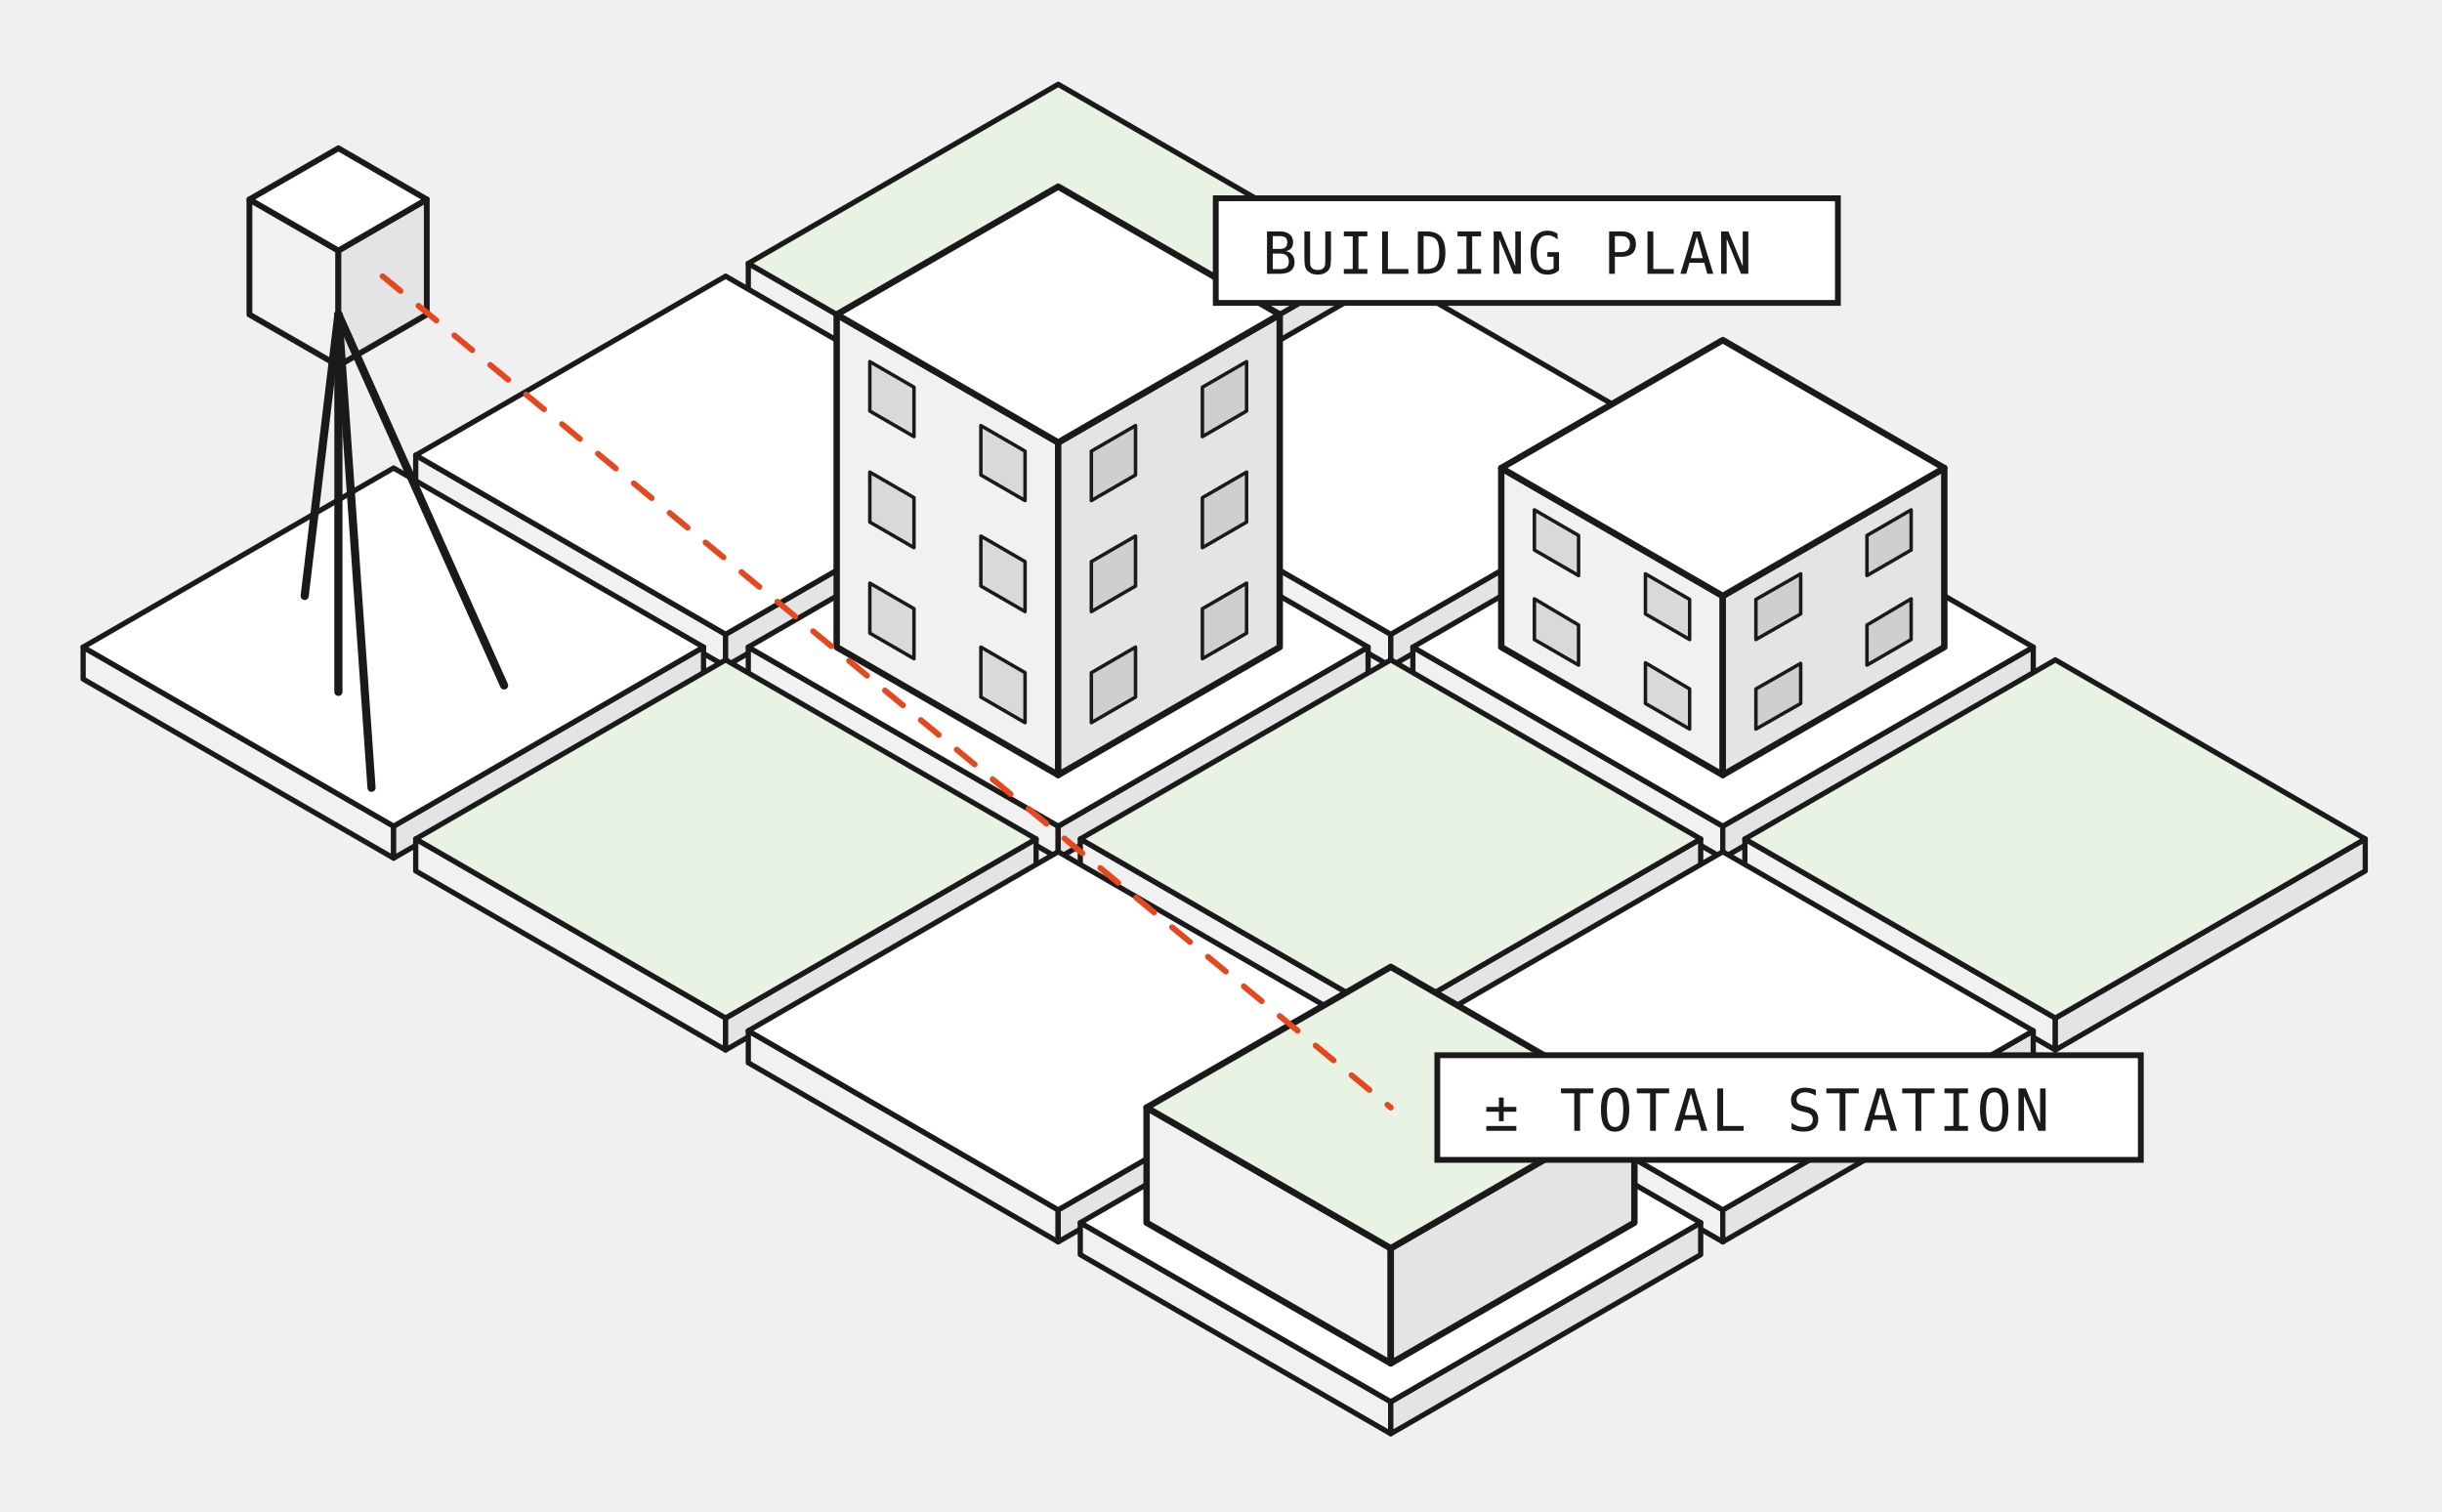
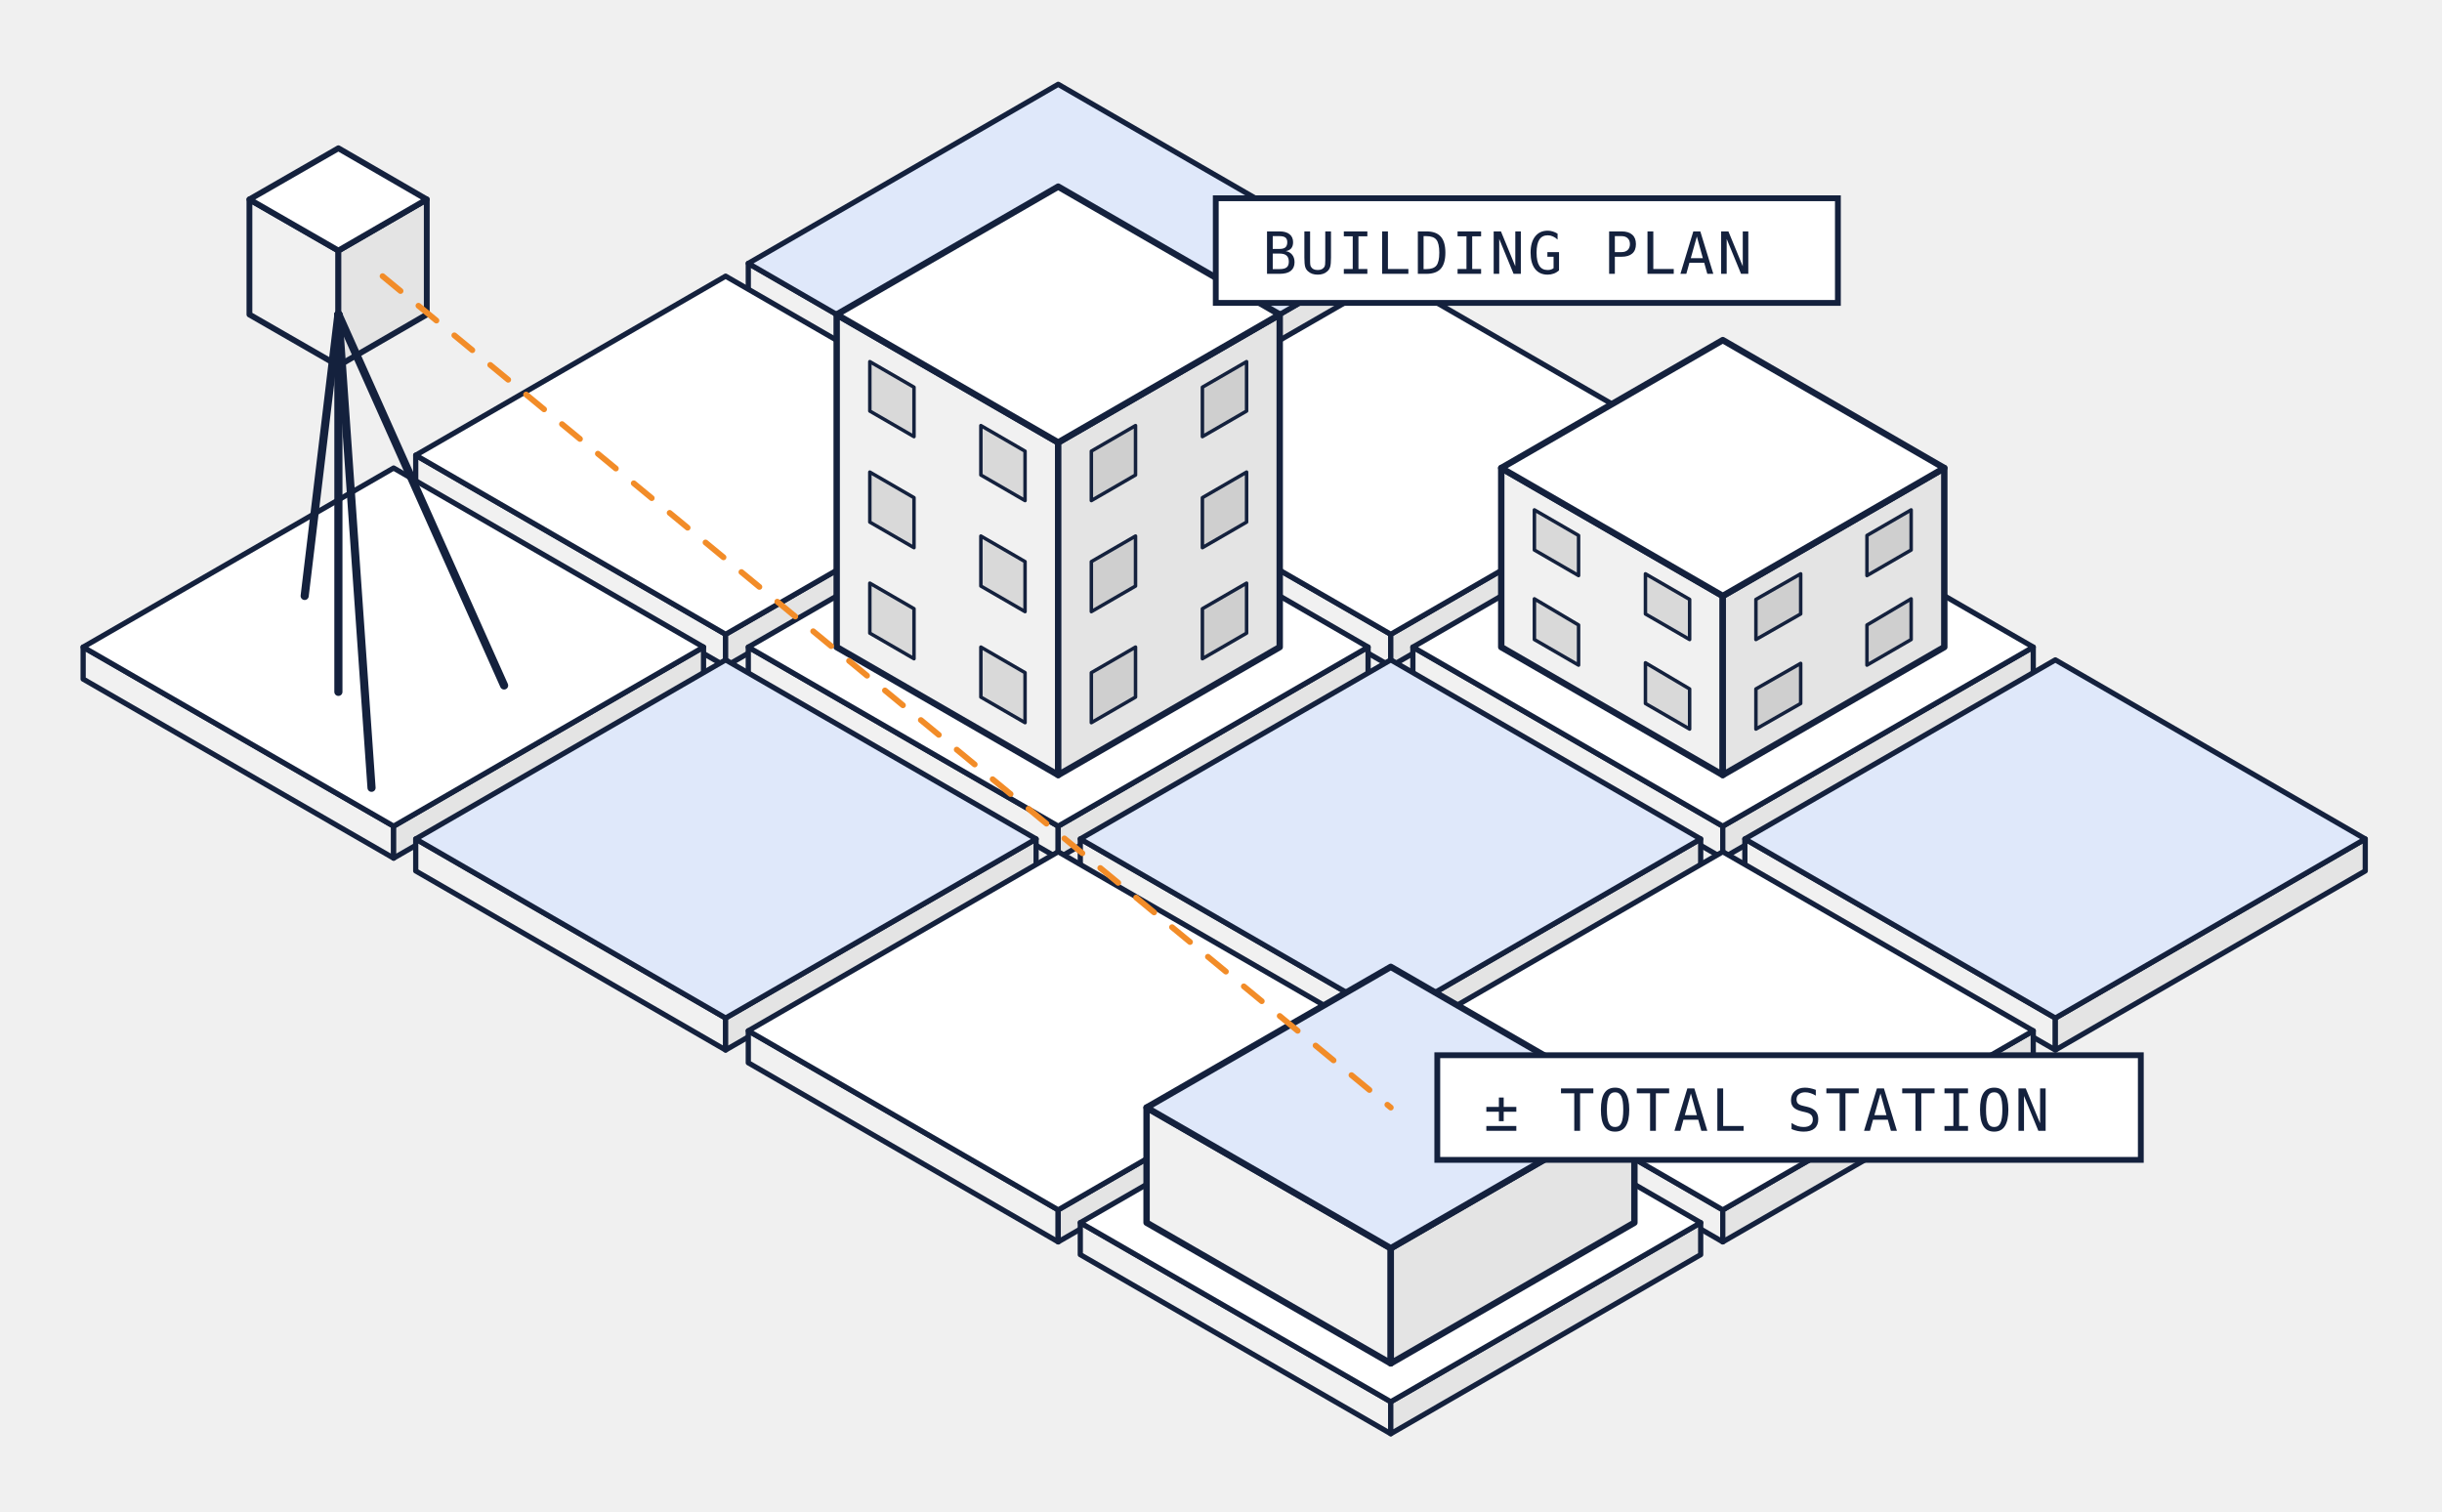
<svg xmlns="http://www.w3.org/2000/svg" viewBox="-182 -20 420 260">
-   <polygon points="-53.3,30.8 0.0,61.6 0.0,56.1 -53.3,25.3" fill="#f1f1f1" stroke="#1a1a1a" stroke-width="0.9" stroke-linejoin="round" />
-   <polygon points="53.3,30.8 0.0,61.6 0.0,56.1 53.3,25.3" fill="#e4e4e4" stroke="#1a1a1a" stroke-width="0.9" stroke-linejoin="round" />
-   <polygon points="0.0,-5.5 53.3,25.3 0.0,56.1 -53.3,25.3" fill="#e9f3e4" stroke="#1a1a1a" stroke-width="0.9" stroke-linejoin="round" />
-   <polygon points="-110.5,63.8 -57.2,94.6 -57.2,89.1 -110.5,58.3" fill="#f1f1f1" stroke="#1a1a1a" stroke-width="0.9" stroke-linejoin="round" />
-   <polygon points="-3.8,63.8 -57.2,94.6 -57.2,89.1 -3.8,58.3" fill="#e4e4e4" stroke="#1a1a1a" stroke-width="0.9" stroke-linejoin="round" />
-   <polygon points="-57.2,27.5 -3.8,58.3 -57.2,89.1 -110.5,58.3" fill="#ffffff" stroke="#1a1a1a" stroke-width="0.9" stroke-linejoin="round" />
-   <polygon points="3.8,63.8 57.2,94.6 57.2,89.1 3.8,58.3" fill="#f1f1f1" stroke="#1a1a1a" stroke-width="0.9" stroke-linejoin="round" />
-   <polygon points="110.5,63.8 57.2,94.6 57.2,89.1 110.5,58.3" fill="#e4e4e4" stroke="#1a1a1a" stroke-width="0.9" stroke-linejoin="round" />
-   <polygon points="57.2,27.5 110.5,58.3 57.2,89.1 3.8,58.3" fill="#ffffff" stroke="#1a1a1a" stroke-width="0.9" stroke-linejoin="round" />
-   <polygon points="-167.7,96.8 -114.3,127.6 -114.3,122.1 -167.7,91.3" fill="#f1f1f1" stroke="#1a1a1a" stroke-width="0.9" stroke-linejoin="round" />
-   <polygon points="-61.0,96.8 -114.3,127.6 -114.3,122.1 -61.0,91.3" fill="#e4e4e4" stroke="#1a1a1a" stroke-width="0.9" stroke-linejoin="round" />
-   <polygon points="-114.3,60.5 -61.0,91.3 -114.3,122.1 -167.7,91.3" fill="#ffffff" stroke="#1a1a1a" stroke-width="0.9" stroke-linejoin="round" />
-   <polygon points="-53.3,96.8 0.0,127.6 0.0,122.1 -53.3,91.3" fill="#f1f1f1" stroke="#1a1a1a" stroke-width="0.9" stroke-linejoin="round" />
-   <polygon points="53.3,96.8 0.0,127.6 0.0,122.1 53.3,91.3" fill="#e4e4e4" stroke="#1a1a1a" stroke-width="0.9" stroke-linejoin="round" />
-   <polygon points="0.0,60.5 53.3,91.3 0.0,122.1 -53.3,91.3" fill="#ffffff" stroke="#1a1a1a" stroke-width="0.9" stroke-linejoin="round" />
-   <polygon points="61.0,96.8 114.3,127.6 114.3,122.1 61.0,91.3" fill="#f1f1f1" stroke="#1a1a1a" stroke-width="0.9" stroke-linejoin="round" />
-   <polygon points="167.7,96.8 114.3,127.6 114.3,122.1 167.7,91.3" fill="#e4e4e4" stroke="#1a1a1a" stroke-width="0.9" stroke-linejoin="round" />
-   <polygon points="114.3,60.5 167.7,91.3 114.3,122.1 61.0,91.3" fill="#ffffff" stroke="#1a1a1a" stroke-width="0.9" stroke-linejoin="round" />
-   <polygon points="-38.1,91.3 0.0,113.3 0.0,56.1 -38.1,34.1" fill="#f1f1f1" stroke="#1a1a1a" stroke-width="1.1" stroke-linejoin="round" />
-   <polygon points="38.1,91.3 0.0,113.3 0.0,56.1 38.1,34.1" fill="#e4e4e4" stroke="#1a1a1a" stroke-width="1.1" stroke-linejoin="round" />
-   <polygon points="0.0,12.1 38.1,34.1 0.0,56.1 -38.1,34.1" fill="#ffffff" stroke="#1a1a1a" stroke-width="1.1" stroke-linejoin="round" />
-   <polygon points="-32.4,88.9 -24.8,93.3 -24.8,84.7 -32.4,80.3" fill="#d9d9d9" stroke="#1a1a1a" stroke-width="0.6" stroke-linejoin="round" />
-   <polygon points="32.4,88.9 24.8,93.3 24.8,84.7 32.4,80.3" fill="#cfcfcf" stroke="#1a1a1a" stroke-width="0.6" stroke-linejoin="round" />
-   <polygon points="-32.4,69.8 -24.8,74.2 -24.8,65.6 -32.4,61.2" fill="#d9d9d9" stroke="#1a1a1a" stroke-width="0.6" stroke-linejoin="round" />
-   <polygon points="32.4,69.8 24.8,74.2 24.8,65.6 32.4,61.2" fill="#cfcfcf" stroke="#1a1a1a" stroke-width="0.6" stroke-linejoin="round" />
-   <polygon points="-32.4,50.7 -24.8,55.1 -24.8,46.6 -32.4,42.2" fill="#d9d9d9" stroke="#1a1a1a" stroke-width="0.6" stroke-linejoin="round" />
-   <polygon points="32.4,50.7 24.8,55.1 24.8,46.6 32.4,42.2" fill="#cfcfcf" stroke="#1a1a1a" stroke-width="0.6" stroke-linejoin="round" />
-   <polygon points="-13.3,99.9 -5.7,104.3 -5.7,95.7 -13.3,91.3" fill="#d9d9d9" stroke="#1a1a1a" stroke-width="0.6" stroke-linejoin="round" />
-   <polygon points="13.3,99.9 5.7,104.3 5.7,95.7 13.3,91.3" fill="#cfcfcf" stroke="#1a1a1a" stroke-width="0.6" stroke-linejoin="round" />
-   <polygon points="-13.3,80.8 -5.7,85.2 -5.7,76.6 -13.3,72.2" fill="#d9d9d9" stroke="#1a1a1a" stroke-width="0.6" stroke-linejoin="round" />
-   <polygon points="13.3,80.8 5.7,85.2 5.7,76.6 13.3,72.2" fill="#cfcfcf" stroke="#1a1a1a" stroke-width="0.6" stroke-linejoin="round" />
-   <polygon points="-13.3,61.7 -5.7,66.1 -5.7,57.6 -13.3,53.2" fill="#d9d9d9" stroke="#1a1a1a" stroke-width="0.6" stroke-linejoin="round" />
-   <polygon points="13.3,61.7 5.7,66.1 5.7,57.6 13.3,53.2" fill="#cfcfcf" stroke="#1a1a1a" stroke-width="0.6" stroke-linejoin="round" />
-   <polygon points="76.2,91.3 114.3,113.3 114.3,82.5 76.2,60.5" fill="#f1f1f1" stroke="#1a1a1a" stroke-width="1.1" stroke-linejoin="round" />
-   <polygon points="152.4,91.3 114.3,113.3 114.3,82.5 152.4,60.5" fill="#e4e4e4" stroke="#1a1a1a" stroke-width="1.1" stroke-linejoin="round" />
-   <polygon points="114.3,38.5 152.4,60.5 114.3,82.5 76.2,60.5" fill="#ffffff" stroke="#1a1a1a" stroke-width="1.1" stroke-linejoin="round" />
-   <polygon points="81.9,90.0 89.5,94.4 89.5,87.5 81.9,83.0" fill="#d9d9d9" stroke="#1a1a1a" stroke-width="0.6" stroke-linejoin="round" />
-   <polygon points="146.7,90.0 139.1,94.4 139.1,87.5 146.7,83.0" fill="#cfcfcf" stroke="#1a1a1a" stroke-width="0.6" stroke-linejoin="round" />
-   <polygon points="81.9,74.6 89.5,79.0 89.5,72.1 81.9,67.7" fill="#d9d9d9" stroke="#1a1a1a" stroke-width="0.6" stroke-linejoin="round" />
-   <polygon points="146.7,74.6 139.1,79.0 139.1,72.1 146.7,67.7" fill="#cfcfcf" stroke="#1a1a1a" stroke-width="0.6" stroke-linejoin="round" />
-   <polygon points="101.0,101.0 108.6,105.4 108.6,98.5 101.0,94.0" fill="#d9d9d9" stroke="#1a1a1a" stroke-width="0.6" stroke-linejoin="round" />
-   <polygon points="127.7,101.0 120.0,105.4 120.0,98.5 127.7,94.1" fill="#cfcfcf" stroke="#1a1a1a" stroke-width="0.6" stroke-linejoin="round" />
-   <polygon points="101.0,85.6 108.6,90.0 108.6,83.1 101.0,78.7" fill="#d9d9d9" stroke="#1a1a1a" stroke-width="0.6" stroke-linejoin="round" />
-   <polygon points="127.7,85.6 120.0,90.0 120.0,83.1 127.7,78.7" fill="#cfcfcf" stroke="#1a1a1a" stroke-width="0.6" stroke-linejoin="round" />
-   <polygon points="-110.5,129.8 -57.2,160.6 -57.2,155.1 -110.5,124.3" fill="#f1f1f1" stroke="#1a1a1a" stroke-width="0.9" stroke-linejoin="round" />
-   <polygon points="-3.8,129.8 -57.2,160.6 -57.2,155.1 -3.8,124.3" fill="#e4e4e4" stroke="#1a1a1a" stroke-width="0.9" stroke-linejoin="round" />
-   <polygon points="-57.2,93.5 -3.8,124.3 -57.2,155.1 -110.5,124.3" fill="#e9f3e4" stroke="#1a1a1a" stroke-width="0.9" stroke-linejoin="round" />
-   <polygon points="3.8,129.8 57.2,160.6 57.2,155.1 3.8,124.3" fill="#f1f1f1" stroke="#1a1a1a" stroke-width="0.9" stroke-linejoin="round" />
-   <polygon points="110.5,129.8 57.2,160.6 57.2,155.1 110.5,124.3" fill="#e4e4e4" stroke="#1a1a1a" stroke-width="0.9" stroke-linejoin="round" />
-   <polygon points="57.2,93.5 110.5,124.3 57.2,155.1 3.8,124.3" fill="#e9f3e4" stroke="#1a1a1a" stroke-width="0.9" stroke-linejoin="round" />
-   <polygon points="118.1,129.8 171.5,160.6 171.5,155.1 118.1,124.3" fill="#f1f1f1" stroke="#1a1a1a" stroke-width="0.9" stroke-linejoin="round" />
-   <polygon points="224.8,129.8 171.5,160.6 171.5,155.1 224.8,124.3" fill="#e4e4e4" stroke="#1a1a1a" stroke-width="0.9" stroke-linejoin="round" />
-   <polygon points="171.5,93.5 224.8,124.3 171.5,155.1 118.1,124.3" fill="#e9f3e4" stroke="#1a1a1a" stroke-width="0.9" stroke-linejoin="round" />
-   <polygon points="-139.1,34.1 -123.8,42.9 -123.8,23.1 -139.1,14.3" fill="#f1f1f1" stroke="#1a1a1a" stroke-width="1" stroke-linejoin="round" />
-   <polygon points="-108.6,34.1 -123.8,42.9 -123.8,23.1 -108.6,14.3" fill="#e4e4e4" stroke="#1a1a1a" stroke-width="1" stroke-linejoin="round" />
-   <polygon points="-123.8,5.5 -108.6,14.3 -123.8,23.1 -139.1,14.3" fill="#fff" stroke="#1a1a1a" stroke-width="1" stroke-linejoin="round" />
-   <polygon points="-53.3,162.8 0.0,193.6 0.0,188.1 -53.3,157.3" fill="#f1f1f1" stroke="#1a1a1a" stroke-width="0.9" stroke-linejoin="round" />
-   <polygon points="53.3,162.8 0.0,193.6 0.0,188.1 53.3,157.3" fill="#e4e4e4" stroke="#1a1a1a" stroke-width="0.9" stroke-linejoin="round" />
-   <polygon points="0.0,126.5 53.3,157.3 0.0,188.1 -53.3,157.3" fill="#ffffff" stroke="#1a1a1a" stroke-width="0.9" stroke-linejoin="round" />
-   <polygon points="61.0,162.8 114.3,193.6 114.3,188.1 61.0,157.3" fill="#f1f1f1" stroke="#1a1a1a" stroke-width="0.9" stroke-linejoin="round" />
-   <polygon points="167.7,162.8 114.3,193.6 114.3,188.1 167.7,157.3" fill="#e4e4e4" stroke="#1a1a1a" stroke-width="0.9" stroke-linejoin="round" />
-   <polygon points="114.3,126.5 167.7,157.3 114.3,188.1 61.0,157.3" fill="#ffffff" stroke="#1a1a1a" stroke-width="0.9" stroke-linejoin="round" />
-   <polygon points="3.8,195.8 57.2,226.6 57.2,221.1 3.8,190.3" fill="#f1f1f1" stroke="#1a1a1a" stroke-width="0.9" stroke-linejoin="round" />
-   <polygon points="110.5,195.8 57.2,226.6 57.2,221.1 110.5,190.3" fill="#e4e4e4" stroke="#1a1a1a" stroke-width="0.9" stroke-linejoin="round" />
-   <polygon points="57.2,159.5 110.5,190.3 57.2,221.1 3.8,190.3" fill="#ffffff" stroke="#1a1a1a" stroke-width="0.9" stroke-linejoin="round" />
-   <polygon points="15.2,190.3 57.2,214.5 57.2,194.7 15.2,170.5" fill="#f1f1f1" stroke="#1a1a1a" stroke-width="1.1" stroke-linejoin="round" />
-   <polygon points="99.1,190.3 57.2,214.5 57.2,194.7 99.1,170.5" fill="#e4e4e4" stroke="#1a1a1a" stroke-width="1.1" stroke-linejoin="round" />
-   <polygon points="57.2,146.3 99.1,170.5 57.2,194.7 15.2,170.5" fill="#e9f3e4" stroke="#1a1a1a" stroke-width="1.1" stroke-linejoin="round" />
-   <line x1="-123.8" y1="99.0" x2="-123.8" y2="34.1" stroke="#1a1a1a" stroke-width="1.4" stroke-linecap="round" />
-   <line x1="-123.8" y1="34.1" x2="-129.6" y2="82.5" stroke="#1a1a1a" stroke-width="1.4" stroke-linecap="round" />
-   <line x1="-123.8" y1="34.1" x2="-118.1" y2="115.5" stroke="#1a1a1a" stroke-width="1.4" stroke-linecap="round" />
-   <line x1="-123.8" y1="34.1" x2="-95.3" y2="97.9" stroke="#1a1a1a" stroke-width="1.4" stroke-linecap="round" />
-   <line x1="-116.2" y1="27.5" x2="57.2" y2="170.5" stroke="#e5481f" stroke-width="1" stroke-linecap="round" stroke-dasharray="4 4" />
+   <polygon points="-53.3,30.8 0.0,61.6 0.0,56.1 -53.3,25.3" fill="#f1f1f1" stroke="#14213d" stroke-width="0.9" stroke-linejoin="round" />
+   <polygon points="53.3,30.8 0.0,61.6 0.0,56.1 53.3,25.3" fill="#e4e4e4" stroke="#14213d" stroke-width="0.9" stroke-linejoin="round" />
+   <polygon points="0.0,-5.5 53.3,25.3 0.0,56.1 -53.3,25.3" fill="#dfe8fa" stroke="#14213d" stroke-width="0.9" stroke-linejoin="round" />
+   <polygon points="-110.5,63.8 -57.2,94.6 -57.2,89.1 -110.5,58.3" fill="#f1f1f1" stroke="#14213d" stroke-width="0.9" stroke-linejoin="round" />
+   <polygon points="-3.8,63.8 -57.2,94.6 -57.2,89.1 -3.8,58.3" fill="#e4e4e4" stroke="#14213d" stroke-width="0.9" stroke-linejoin="round" />
+   <polygon points="-57.2,27.5 -3.8,58.3 -57.2,89.1 -110.5,58.3" fill="#ffffff" stroke="#14213d" stroke-width="0.9" stroke-linejoin="round" />
+   <polygon points="3.8,63.8 57.2,94.6 57.2,89.1 3.8,58.3" fill="#f1f1f1" stroke="#14213d" stroke-width="0.9" stroke-linejoin="round" />
+   <polygon points="110.5,63.8 57.2,94.6 57.2,89.1 110.5,58.3" fill="#e4e4e4" stroke="#14213d" stroke-width="0.9" stroke-linejoin="round" />
+   <polygon points="57.2,27.5 110.5,58.3 57.2,89.1 3.8,58.3" fill="#ffffff" stroke="#14213d" stroke-width="0.9" stroke-linejoin="round" />
+   <polygon points="-167.7,96.8 -114.3,127.6 -114.3,122.1 -167.7,91.3" fill="#f1f1f1" stroke="#14213d" stroke-width="0.9" stroke-linejoin="round" />
+   <polygon points="-61.0,96.8 -114.3,127.6 -114.3,122.1 -61.0,91.3" fill="#e4e4e4" stroke="#14213d" stroke-width="0.9" stroke-linejoin="round" />
+   <polygon points="-114.3,60.5 -61.0,91.3 -114.3,122.1 -167.7,91.3" fill="#ffffff" stroke="#14213d" stroke-width="0.9" stroke-linejoin="round" />
+   <polygon points="-53.3,96.8 0.0,127.6 0.0,122.1 -53.3,91.3" fill="#f1f1f1" stroke="#14213d" stroke-width="0.9" stroke-linejoin="round" />
+   <polygon points="53.3,96.8 0.0,127.6 0.0,122.1 53.3,91.3" fill="#e4e4e4" stroke="#14213d" stroke-width="0.9" stroke-linejoin="round" />
+   <polygon points="0.0,60.5 53.3,91.3 0.0,122.1 -53.3,91.3" fill="#ffffff" stroke="#14213d" stroke-width="0.9" stroke-linejoin="round" />
+   <polygon points="61.0,96.8 114.3,127.6 114.3,122.1 61.0,91.3" fill="#f1f1f1" stroke="#14213d" stroke-width="0.9" stroke-linejoin="round" />
+   <polygon points="167.7,96.8 114.3,127.6 114.3,122.1 167.7,91.3" fill="#e4e4e4" stroke="#14213d" stroke-width="0.9" stroke-linejoin="round" />
+   <polygon points="114.3,60.5 167.7,91.3 114.3,122.1 61.0,91.3" fill="#ffffff" stroke="#14213d" stroke-width="0.9" stroke-linejoin="round" />
+   <polygon points="-38.1,91.3 0.0,113.3 0.0,56.1 -38.1,34.1" fill="#f1f1f1" stroke="#14213d" stroke-width="1.1" stroke-linejoin="round" />
+   <polygon points="38.1,91.3 0.0,113.3 0.0,56.1 38.1,34.1" fill="#e4e4e4" stroke="#14213d" stroke-width="1.1" stroke-linejoin="round" />
+   <polygon points="0.0,12.1 38.1,34.1 0.0,56.1 -38.1,34.1" fill="#ffffff" stroke="#14213d" stroke-width="1.1" stroke-linejoin="round" />
+   <polygon points="-32.4,88.9 -24.8,93.3 -24.8,84.7 -32.4,80.3" fill="#d9d9d9" stroke="#14213d" stroke-width="0.6" stroke-linejoin="round" />
+   <polygon points="32.4,88.9 24.8,93.3 24.8,84.7 32.4,80.3" fill="#cfcfcf" stroke="#14213d" stroke-width="0.6" stroke-linejoin="round" />
+   <polygon points="-32.4,69.8 -24.8,74.2 -24.8,65.6 -32.4,61.2" fill="#d9d9d9" stroke="#14213d" stroke-width="0.6" stroke-linejoin="round" />
+   <polygon points="32.4,69.8 24.8,74.2 24.8,65.6 32.4,61.2" fill="#cfcfcf" stroke="#14213d" stroke-width="0.6" stroke-linejoin="round" />
+   <polygon points="-32.4,50.7 -24.8,55.1 -24.8,46.6 -32.4,42.2" fill="#d9d9d9" stroke="#14213d" stroke-width="0.6" stroke-linejoin="round" />
+   <polygon points="32.4,50.7 24.8,55.1 24.8,46.6 32.4,42.2" fill="#cfcfcf" stroke="#14213d" stroke-width="0.6" stroke-linejoin="round" />
+   <polygon points="-13.3,99.9 -5.7,104.3 -5.7,95.7 -13.3,91.3" fill="#d9d9d9" stroke="#14213d" stroke-width="0.6" stroke-linejoin="round" />
+   <polygon points="13.3,99.9 5.7,104.3 5.7,95.7 13.3,91.3" fill="#cfcfcf" stroke="#14213d" stroke-width="0.6" stroke-linejoin="round" />
+   <polygon points="-13.3,80.8 -5.7,85.2 -5.7,76.6 -13.3,72.2" fill="#d9d9d9" stroke="#14213d" stroke-width="0.6" stroke-linejoin="round" />
+   <polygon points="13.3,80.8 5.7,85.2 5.7,76.6 13.3,72.2" fill="#cfcfcf" stroke="#14213d" stroke-width="0.6" stroke-linejoin="round" />
+   <polygon points="-13.3,61.7 -5.7,66.1 -5.7,57.6 -13.3,53.2" fill="#d9d9d9" stroke="#14213d" stroke-width="0.6" stroke-linejoin="round" />
+   <polygon points="13.3,61.7 5.7,66.1 5.7,57.6 13.3,53.2" fill="#cfcfcf" stroke="#14213d" stroke-width="0.6" stroke-linejoin="round" />
+   <polygon points="76.2,91.3 114.3,113.3 114.3,82.5 76.2,60.5" fill="#f1f1f1" stroke="#14213d" stroke-width="1.1" stroke-linejoin="round" />
+   <polygon points="152.4,91.3 114.3,113.3 114.3,82.5 152.4,60.5" fill="#e4e4e4" stroke="#14213d" stroke-width="1.1" stroke-linejoin="round" />
+   <polygon points="114.3,38.5 152.4,60.5 114.3,82.5 76.2,60.5" fill="#ffffff" stroke="#14213d" stroke-width="1.1" stroke-linejoin="round" />
+   <polygon points="81.9,90.0 89.5,94.4 89.5,87.5 81.9,83.0" fill="#d9d9d9" stroke="#14213d" stroke-width="0.6" stroke-linejoin="round" />
+   <polygon points="146.7,90.0 139.1,94.4 139.1,87.5 146.7,83.0" fill="#cfcfcf" stroke="#14213d" stroke-width="0.6" stroke-linejoin="round" />
+   <polygon points="81.9,74.6 89.5,79.0 89.5,72.1 81.9,67.7" fill="#d9d9d9" stroke="#14213d" stroke-width="0.6" stroke-linejoin="round" />
+   <polygon points="146.7,74.6 139.1,79.0 139.1,72.1 146.7,67.7" fill="#cfcfcf" stroke="#14213d" stroke-width="0.6" stroke-linejoin="round" />
+   <polygon points="101.0,101.0 108.6,105.4 108.6,98.5 101.0,94.0" fill="#d9d9d9" stroke="#14213d" stroke-width="0.6" stroke-linejoin="round" />
+   <polygon points="127.7,101.0 120.0,105.4 120.0,98.5 127.7,94.1" fill="#cfcfcf" stroke="#14213d" stroke-width="0.6" stroke-linejoin="round" />
+   <polygon points="101.0,85.6 108.6,90.0 108.6,83.1 101.0,78.7" fill="#d9d9d9" stroke="#14213d" stroke-width="0.6" stroke-linejoin="round" />
+   <polygon points="127.7,85.6 120.0,90.0 120.0,83.1 127.7,78.7" fill="#cfcfcf" stroke="#14213d" stroke-width="0.6" stroke-linejoin="round" />
+   <polygon points="-110.5,129.8 -57.2,160.6 -57.2,155.1 -110.5,124.3" fill="#f1f1f1" stroke="#14213d" stroke-width="0.9" stroke-linejoin="round" />
+   <polygon points="-3.8,129.8 -57.2,160.6 -57.2,155.1 -3.8,124.3" fill="#e4e4e4" stroke="#14213d" stroke-width="0.9" stroke-linejoin="round" />
+   <polygon points="-57.2,93.5 -3.8,124.3 -57.2,155.1 -110.5,124.3" fill="#dfe8fa" stroke="#14213d" stroke-width="0.9" stroke-linejoin="round" />
+   <polygon points="3.8,129.8 57.2,160.6 57.2,155.1 3.8,124.3" fill="#f1f1f1" stroke="#14213d" stroke-width="0.9" stroke-linejoin="round" />
+   <polygon points="110.5,129.8 57.2,160.6 57.2,155.1 110.5,124.3" fill="#e4e4e4" stroke="#14213d" stroke-width="0.9" stroke-linejoin="round" />
+   <polygon points="57.2,93.5 110.5,124.3 57.2,155.1 3.8,124.3" fill="#dfe8fa" stroke="#14213d" stroke-width="0.9" stroke-linejoin="round" />
+   <polygon points="118.1,129.8 171.5,160.6 171.5,155.1 118.1,124.3" fill="#f1f1f1" stroke="#14213d" stroke-width="0.9" stroke-linejoin="round" />
+   <polygon points="224.8,129.8 171.5,160.6 171.5,155.1 224.8,124.3" fill="#e4e4e4" stroke="#14213d" stroke-width="0.9" stroke-linejoin="round" />
+   <polygon points="171.5,93.5 224.8,124.3 171.5,155.1 118.1,124.3" fill="#dfe8fa" stroke="#14213d" stroke-width="0.9" stroke-linejoin="round" />
+   <polygon points="-139.1,34.1 -123.8,42.9 -123.8,23.1 -139.1,14.3" fill="#f1f1f1" stroke="#14213d" stroke-width="1" stroke-linejoin="round" />
+   <polygon points="-108.6,34.1 -123.8,42.9 -123.8,23.1 -108.6,14.3" fill="#e4e4e4" stroke="#14213d" stroke-width="1" stroke-linejoin="round" />
+   <polygon points="-123.8,5.5 -108.6,14.3 -123.8,23.1 -139.1,14.3" fill="#fff" stroke="#14213d" stroke-width="1" stroke-linejoin="round" />
+   <polygon points="-53.3,162.8 0.0,193.6 0.0,188.1 -53.3,157.3" fill="#f1f1f1" stroke="#14213d" stroke-width="0.9" stroke-linejoin="round" />
+   <polygon points="53.3,162.8 0.0,193.6 0.0,188.1 53.3,157.3" fill="#e4e4e4" stroke="#14213d" stroke-width="0.9" stroke-linejoin="round" />
+   <polygon points="0.0,126.5 53.3,157.3 0.0,188.1 -53.3,157.3" fill="#ffffff" stroke="#14213d" stroke-width="0.9" stroke-linejoin="round" />
+   <polygon points="61.0,162.8 114.3,193.6 114.3,188.1 61.0,157.3" fill="#f1f1f1" stroke="#14213d" stroke-width="0.9" stroke-linejoin="round" />
+   <polygon points="167.7,162.8 114.3,193.6 114.3,188.1 167.7,157.3" fill="#e4e4e4" stroke="#14213d" stroke-width="0.9" stroke-linejoin="round" />
+   <polygon points="114.3,126.5 167.7,157.3 114.3,188.1 61.0,157.3" fill="#ffffff" stroke="#14213d" stroke-width="0.9" stroke-linejoin="round" />
+   <polygon points="3.8,195.8 57.2,226.6 57.2,221.1 3.8,190.3" fill="#f1f1f1" stroke="#14213d" stroke-width="0.9" stroke-linejoin="round" />
+   <polygon points="110.5,195.8 57.2,226.6 57.2,221.1 110.5,190.3" fill="#e4e4e4" stroke="#14213d" stroke-width="0.9" stroke-linejoin="round" />
+   <polygon points="57.2,159.5 110.5,190.3 57.2,221.1 3.8,190.3" fill="#ffffff" stroke="#14213d" stroke-width="0.9" stroke-linejoin="round" />
+   <polygon points="15.2,190.3 57.2,214.5 57.2,194.7 15.2,170.5" fill="#f1f1f1" stroke="#14213d" stroke-width="1.1" stroke-linejoin="round" />
+   <polygon points="99.1,190.3 57.2,214.5 57.2,194.7 99.1,170.5" fill="#e4e4e4" stroke="#14213d" stroke-width="1.1" stroke-linejoin="round" />
+   <polygon points="57.2,146.3 99.1,170.5 57.2,194.7 15.2,170.5" fill="#dfe8fa" stroke="#14213d" stroke-width="1.1" stroke-linejoin="round" />
+   <line x1="-123.8" y1="99.0" x2="-123.8" y2="34.1" stroke="#14213d" stroke-width="1.4" stroke-linecap="round" />
+   <line x1="-123.8" y1="34.1" x2="-129.6" y2="82.5" stroke="#14213d" stroke-width="1.4" stroke-linecap="round" />
+   <line x1="-123.8" y1="34.1" x2="-118.1" y2="115.5" stroke="#14213d" stroke-width="1.4" stroke-linecap="round" />
+   <line x1="-123.8" y1="34.1" x2="-95.3" y2="97.9" stroke="#14213d" stroke-width="1.4" stroke-linecap="round" />
+   <line x1="-116.2" y1="27.5" x2="57.2" y2="170.5" stroke="#f28c28" stroke-width="1" stroke-linecap="round" stroke-dasharray="4 4" />
  <g>
-     <rect x="65.2" y="161.5" width="121" height="18" fill="#fff" stroke="#1a1a1a" stroke-width="1" />
-     <text x="73.2" y="174.5" font-family="ui-monospace,Menlo,monospace" font-size="10" letter-spacing=".5" fill="#1a1a1a">± TOTAL STATION</text>
+     <rect x="65.2" y="161.5" width="121" height="18" fill="#fff" stroke="#14213d" stroke-width="1" />
+     <text x="73.2" y="174.5" font-family="ui-monospace,Menlo,monospace" font-size="10" letter-spacing=".5" fill="#14213d">± TOTAL STATION</text>
  </g>
  <g>
-     <rect x="27.1" y="14.1" width="107" height="18" fill="#fff" stroke="#1a1a1a" stroke-width="1" />
-     <text x="35.1" y="27.1" font-family="ui-monospace,Menlo,monospace" font-size="10" letter-spacing=".5" fill="#1a1a1a">BUILDING PLAN</text>
+     <rect x="27.1" y="14.1" width="107" height="18" fill="#fff" stroke="#14213d" stroke-width="1" />
+     <text x="35.1" y="27.1" font-family="ui-monospace,Menlo,monospace" font-size="10" letter-spacing=".5" fill="#14213d">BUILDING PLAN</text>
  </g>
</svg>
